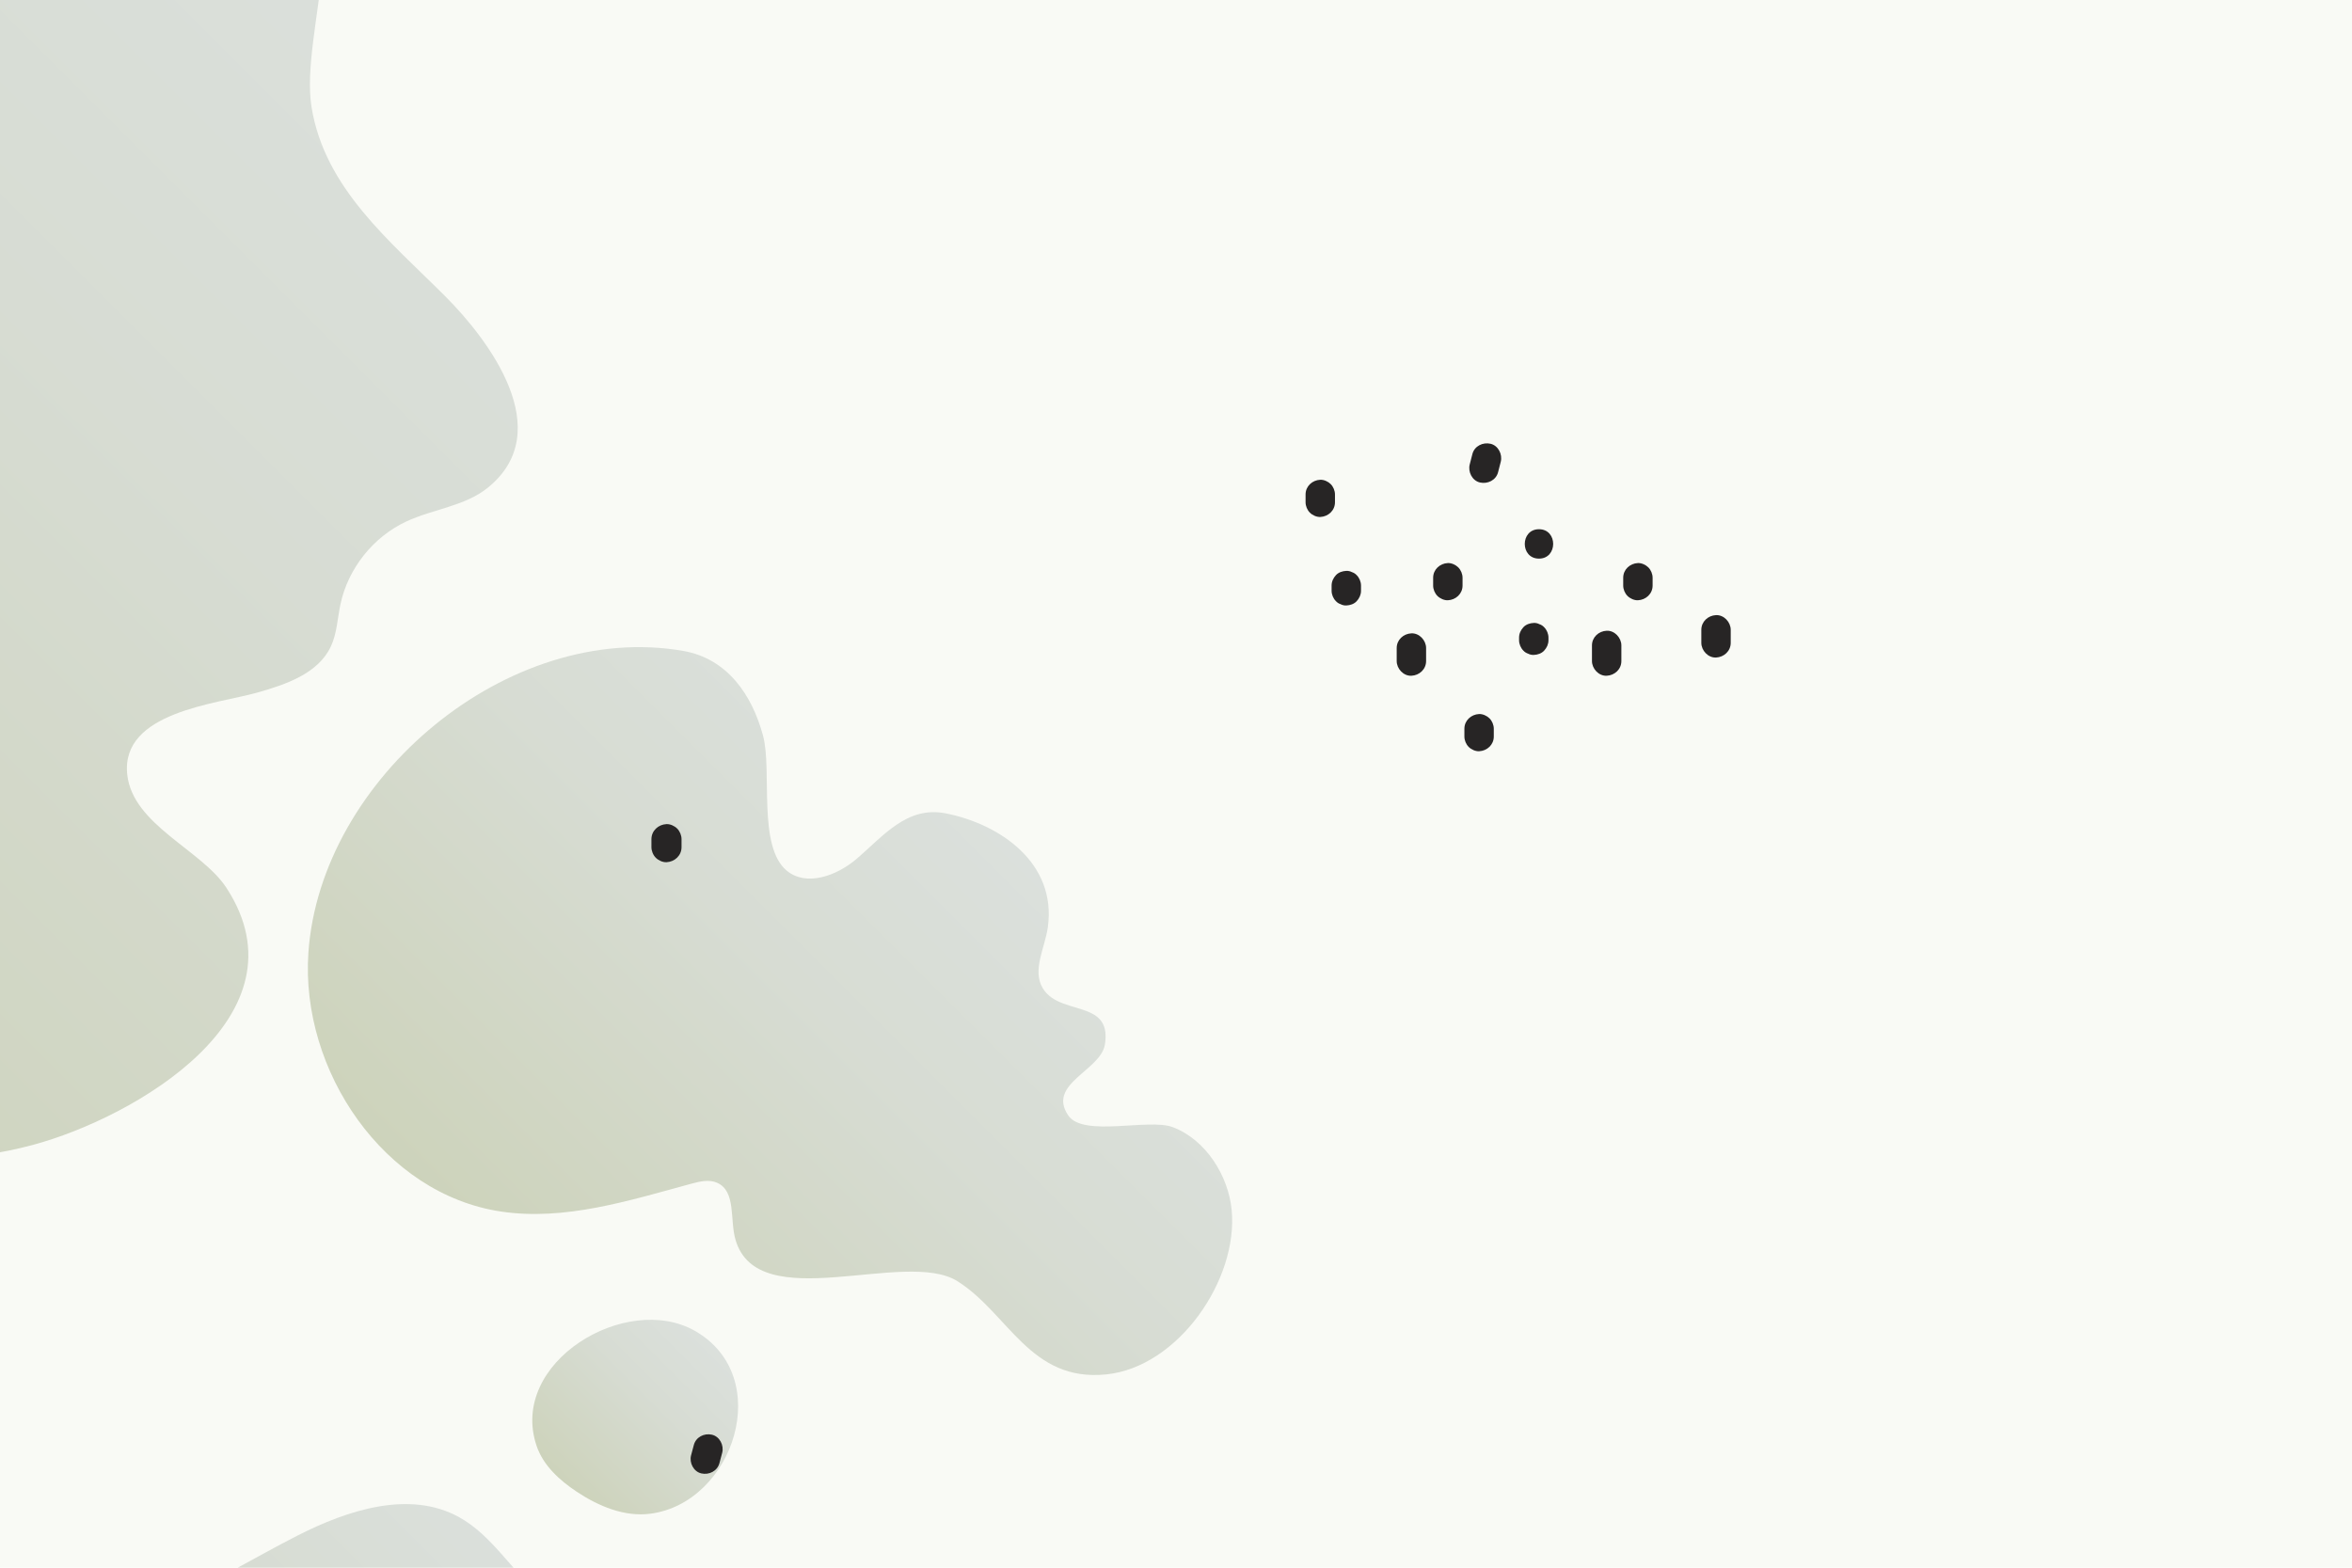
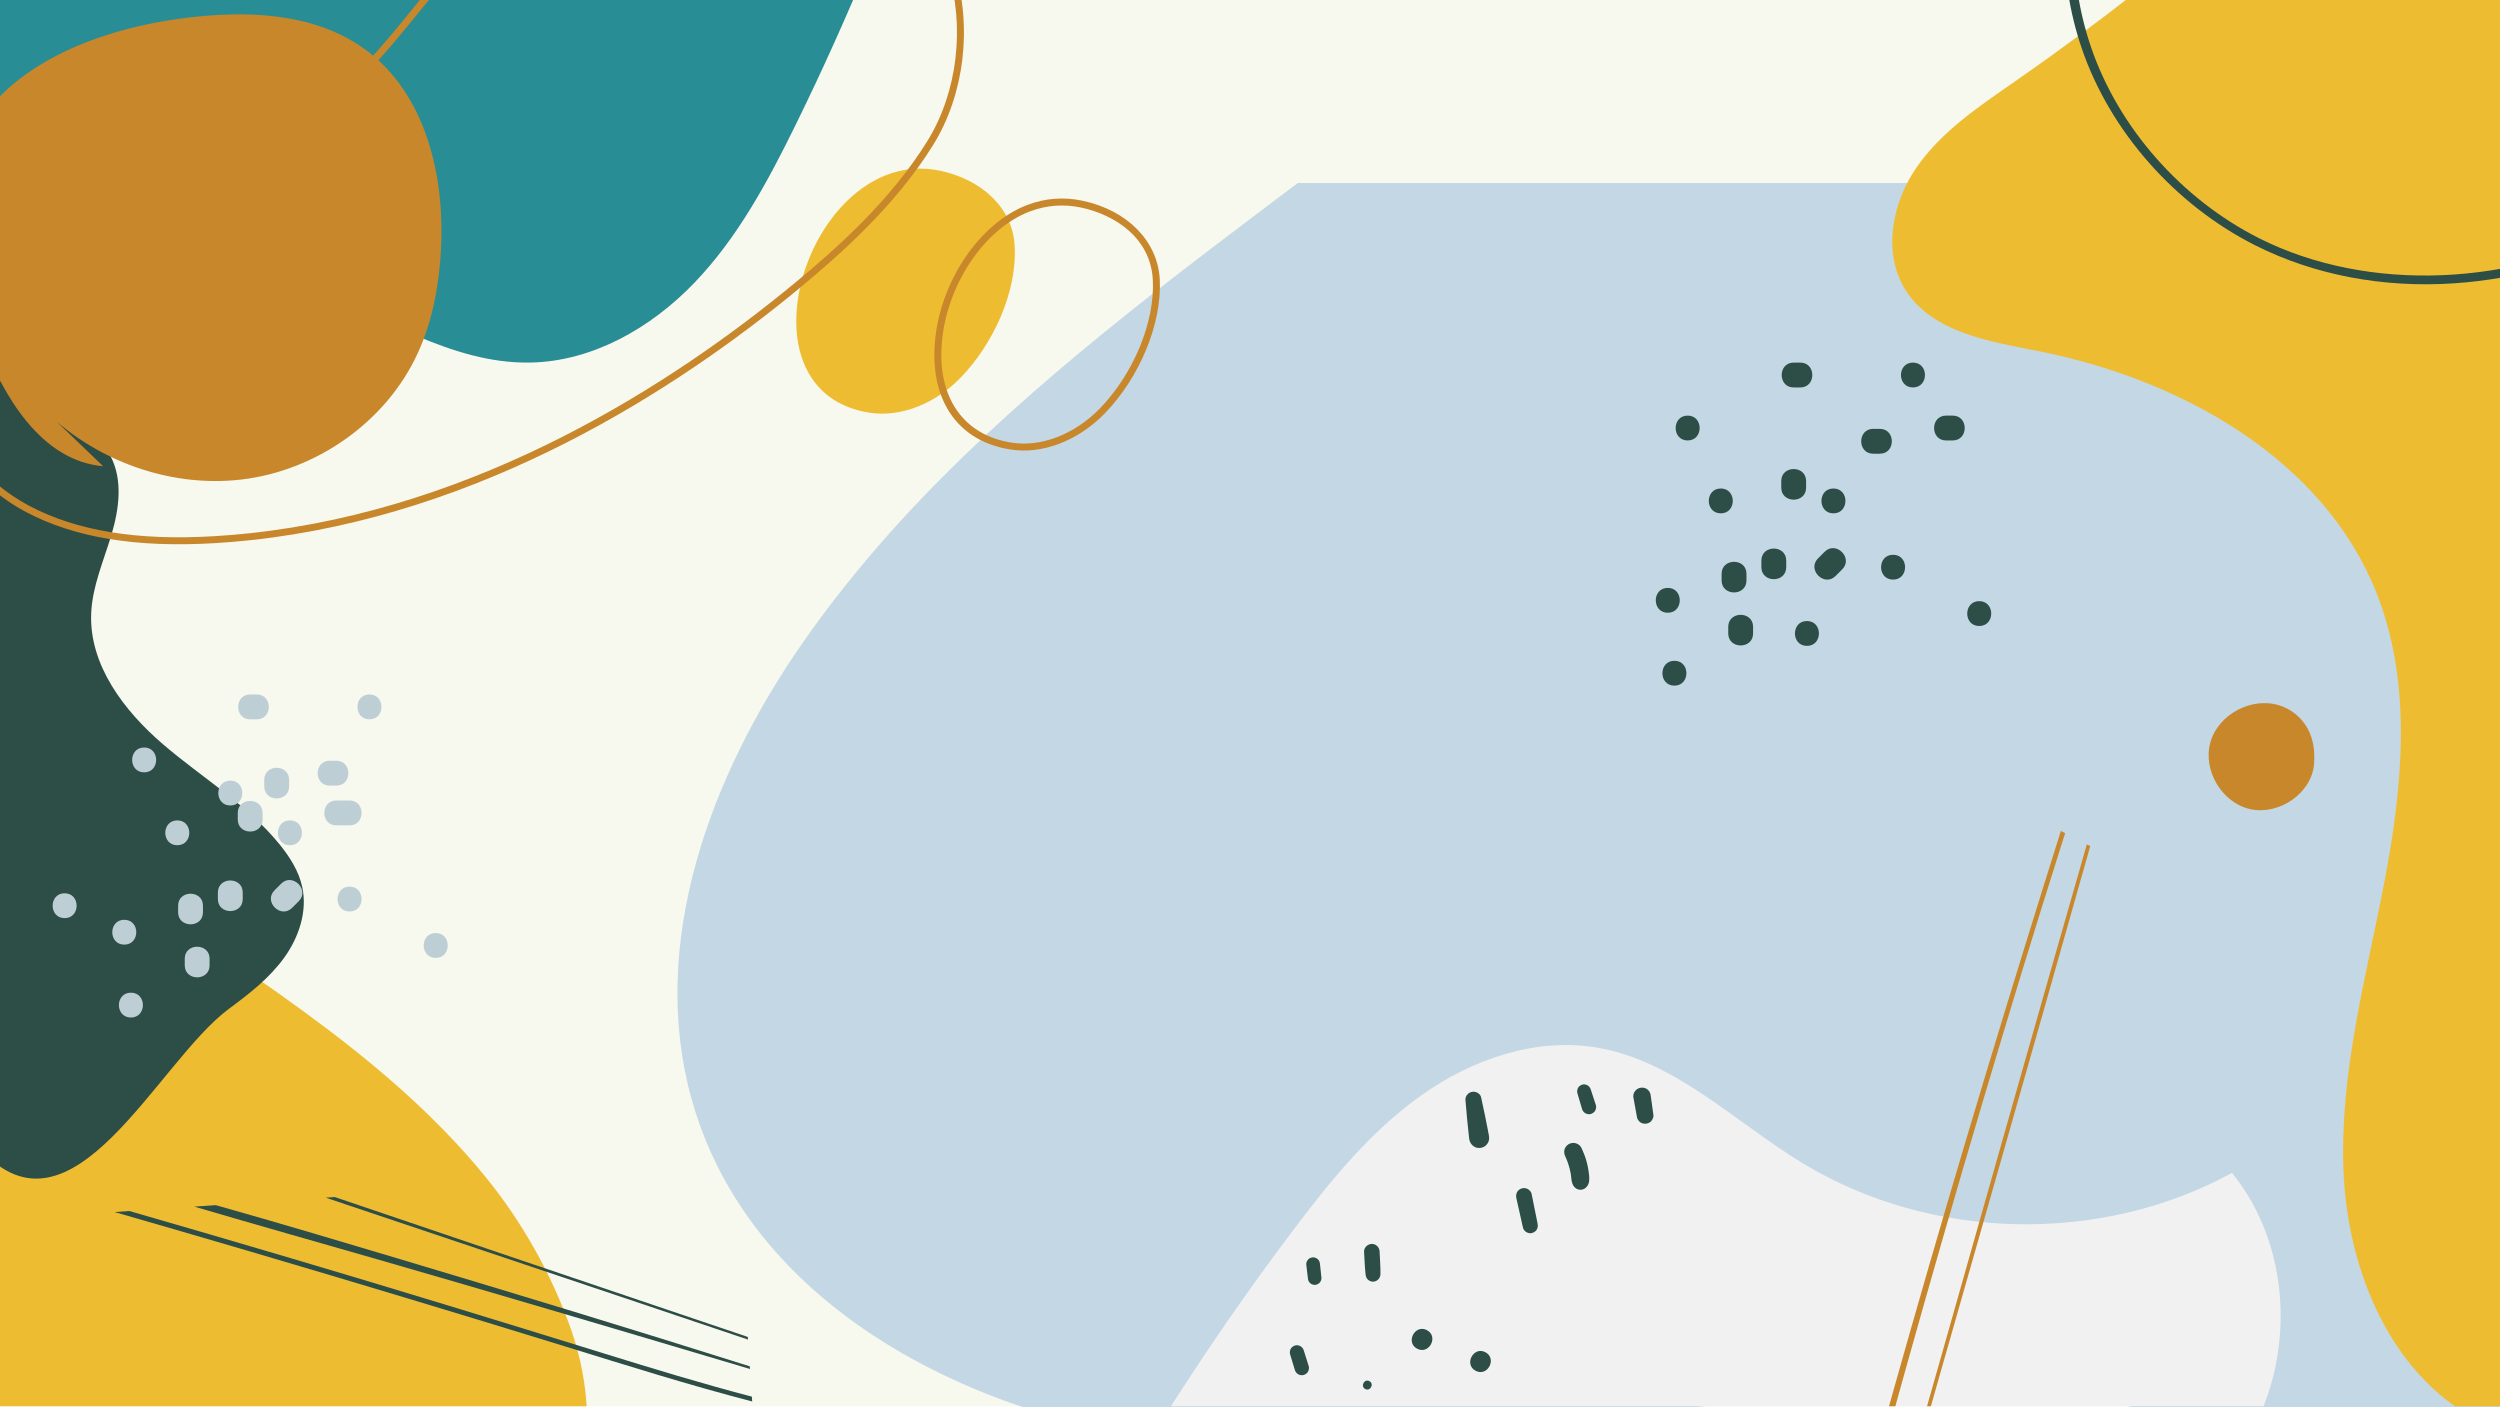
- <svg xmlns="http://www.w3.org/2000/svg" xmlns:xlink="http://www.w3.org/1999/xlink" version="1.1" x="0px" y="0px" viewBox="0 0 1200 800" style="enable-background:new 0 0 1200 800;" xml:space="preserve">
-   <g id="bg">
-     <rect style="fill:#F9FAF5;" width="1200" height="800" />
+ <svg xmlns="http://www.w3.org/2000/svg" xmlns:xlink="http://www.w3.org/1999/xlink" version="1.1" x="0px" y="0px" viewBox="0 0 752 423" style="enable-background:new 0 0 752 423;" xml:space="preserve">
+   <g id="BACKGROUND">
+     <rect x="164.5" y="-164.5" transform="matrix(6.123234e-17 -1 1 6.123234e-17 164.5 587.5)" style="fill:#F7F8EE;" width="423" height="752" />
  </g>
-   <g id="objects">
+   <g id="PRINT">
    <g>
-       <g>
-         <defs>
-           <rect id="SVGID_1_" width="1200" height="800" />
-         </defs>
-         <clipPath id="SVGID_00000023999000567927496530000007101471559119894946_">
-           <use xlink:href="#SVGID_1_" style="overflow:visible;" />
-         </clipPath>
-         <g style="clip-path:url(#SVGID_00000023999000567927496530000007101471559119894946_);">
-           <linearGradient id="SVGID_00000071530416885814799660000003126532430961709719_" gradientUnits="userSpaceOnUse" x1="273.044" y1="664.281" x2="512.071" y2="425.254">
-             <stop offset="0" style="stop-color:#CDD3BB" />
-             <stop offset="0.618" style="stop-color:#D7DCD3" />
-             <stop offset="1" style="stop-color:#DBE0DC" />
-           </linearGradient>
-           <path style="fill:url(#SVGID_00000071530416885814799660000003126532430961709719_);" d="M555.119,516.259      c-7.709-3.197-18.326-3.898-23.156-12.064c-5.442-9.201,1.207-20.534,2.663-31.13c4.496-32.742-24.415-52.494-52.017-57.986      c-20.037-3.985-32.068,11.773-45.815,23.403c-9.93,8.401-25.36,14.12-35.381,5.829c-15.016-12.424-7.344-51.135-12.105-68.874      c-5.581-20.796-18.214-39.358-40.744-43.276c-89.236-15.517-185.117,65.038-191.222,154.043      c-4.126,60.148,38.585,123.114,98.209,132.044c32.65,4.89,65.369-5.571,97.233-14.212c4.331-1.175,9.088-2.289,13.172-0.43      c9.691,4.411,6.316,18.816,9.297,29.042c11.522,39.496,86.581,4.408,113.232,21.152c26.073,16.38,37.021,51.555,75.945,47.566      c36.719-3.763,67.378-48.354,63.977-83.89c-1.664-17.381-13.12-35.943-30.174-42.323c-12.204-4.566-45.584,5.318-53.22-5.936      c-10.981-16.185,16.562-22.87,18.709-36.188C565.377,522.766,561.133,518.753,555.119,516.259z" />
-           <linearGradient id="SVGID_00000021106390291901483470000007843655521468902295_" gradientUnits="userSpaceOnUse" x1="677.536" y1="939.117" x2="1129.188" y2="487.465">
-             <stop offset="0" style="stop-color:#CDD3BB" />
-             <stop offset="0.618" style="stop-color:#D7DCD3" />
-             <stop offset="1" style="stop-color:#DBE0DC" />
-           </linearGradient>
-           <path style="fill:url(#SVGID_00000021106390291901483470000007843655521468902295_);" d="M596.329,813.154      c0.554-12.185,3.646-24.25,9.259-35.085c35.882-69.26,120.129,3.833,177.263-16.943c33.752-16.876,8.438-63.286,33.752-84.381      c37.971-33.752,59.067,33.753,84.381,54.848c16.876,12.657,63.286,12.657,71.724-16.876      c12.657-29.533-21.095-63.286,4.219-92.819c20.256-20.256,79.801,9.062,59.657-44.134      c-4.819-12.726-13.191-24.553-13.823-38.144c-2.181-46.888,60.349-83.867,100.029-57.229      c34.794,23.36,43.883,97.289-8.389,104.376c-31.646,4.291-24.72,22.18-11.983,42.684c16.712,26.902,19.25,47.917-4.155,75.066      c-19.556,22.683-35.151,12.198-60.351,20.229c-48.164,15.349-32.536,75.149-47.045,112.434      c-38.466,98.846-146.205,161.711-249.661,125.093c-52.735-18.666-112.068-56.844-136.816-108.567      C598.375,841.135,595.697,827.067,596.329,813.154z" transform="rotate(198.1735)" />
-           <linearGradient id="SVGID_00000175310995552267055940000002117978089571474362_" gradientUnits="userSpaceOnUse" x1="-219.239" y1="534.283" x2="272.465" y2="42.578">
-             <stop offset="0" style="stop-color:#CDD3BB" />
-             <stop offset="0.618" style="stop-color:#D7DCD3" />
-             <stop offset="1" style="stop-color:#DBE0DC" />
-           </linearGradient>
-           <path style="fill:url(#SVGID_00000175310995552267055940000002117978089571474362_);" d="M36.761-43.709      C75.888-76.802,120-102.552,146.224-83.004c38.57,28.751,6.556,99.394,12.721,137.632c6.686,41.462,40.07,68.413,68.056,96.393      c22.599,22.594,57.457,68.947,21.974,97.787c-11.744,9.545-27.999,10.916-41.709,17.323      c-16.919,7.906-29.739,24.067-33.589,42.341c-1.512,7.178-1.755,14.746-4.86,21.392c-6.479,13.866-22.92,19.428-37.647,23.592      c-20.605,5.826-69.756,9.783-66.243,41.854c2.809,25.647,37.931,38.373,50.572,57.714      c42.727,65.369-46.825,117.229-98.663,131.216c-67.81,18.296-139.921-0.455-203.29-25.921      c-39.523-15.883-60.37-64.136-60.182-104.96c0.153-33.321,14.388-62.095,47.536-73.02c17.27-5.691,36.637-4.743,53.268,2.607      c45.658,20.178,128.382,6.288,134.885-55.888c2.72-26.005-9.546-51.24-24.174-72.913      c-14.628-21.673-32.116-41.803-42.161-65.944c-23.407-56.251,4.339-109.886,38.689-154.359      C-26.876,18.67,3.098-15.237,36.761-43.709z" />
-           <linearGradient id="SVGID_00000072986363637420529810000007982279640269357724_" gradientUnits="userSpaceOnUse" x1="50.905" y1="985.874" x2="261.726" y2="775.054">
-             <stop offset="0" style="stop-color:#CDD3BB" />
-             <stop offset="0.618" style="stop-color:#D7DCD3" />
-             <stop offset="1" style="stop-color:#DBE0DC" />
-           </linearGradient>
-           <path style="fill:url(#SVGID_00000072986363637420529810000007982279640269357724_);" d="M-5.897,925.043      c-28.911-17.442-52.688-53.052-28.659-79.516c24.588-27.078,85.262-13.903,117.642-26.888      c23.833-9.557,45.71-23.319,68.591-34.974c25.719-13.101,57.25-23.397,82.527-9.462c16.704,9.208,26.645,27.027,41.144,39.42      c17.052,14.575,39.647,21.032,57.764,34.259c45.167,32.975,26.384,81.893-26.043,80.495      c-42.315-1.128-80.622-24.839-122.772-26.749c-54.056-2.45-103.67,34.713-158.339,33.928      C16.059,935.413,4.734,931.456-5.897,925.043z" />
-           <linearGradient id="SVGID_00000085972388588799621580000012277644233808753551_" gradientUnits="userSpaceOnUse" x1="289.618" y1="758.78" x2="363.072" y2="685.326">
-             <stop offset="0" style="stop-color:#CDD3BB" />
-             <stop offset="0.618" style="stop-color:#D7DCD3" />
-             <stop offset="1" style="stop-color:#DBE0DC" />
-           </linearGradient>
-           <path style="fill:url(#SVGID_00000085972388588799621580000012277644233808753551_);" d="M273.781,737.869      c3.393,10.003,11.692,17.528,20.461,23.357c11.139,7.404,24.336,12.955,37.58,11.227c42.576-5.557,63.684-69.908,22.759-93.279      C319.569,659.179,259.295,695.15,273.781,737.869z" />
-           <linearGradient id="SVGID_00000067922890495641597320000002836514034130114206_" gradientUnits="userSpaceOnUse" x1="-31.379" y1="777.543" x2="134.152" y2="612.012">
-             <stop offset="0" style="stop-color:#CDD3BB" />
-             <stop offset="0.618" style="stop-color:#D7DCD3" />
-             <stop offset="1" style="stop-color:#DBE0DC" />
-           </linearGradient>
-           <path style="fill:url(#SVGID_00000067922890495641597320000002836514034130114206_);" d="M117.461,637.074      c12.383,2.112,25.232,0.977,37.432,3.973c12.2,2.996,24.421,11.964,25.285,24.496c0.444,6.443-2.182,12.681-5.112,18.437      c-16.936,33.261-45.963,59.747-79.601,75.922c-33.638,16.175-71.665,22.324-108.929,20.19c-8.198-0.47-17.09-1.654-22.861-7.495      c-5.665-5.733-6.813-14.409-7.625-22.427c-3.706-36.605-5.26-81.884,24.55-108.246      C28.433,599.624,65.985,628.294,117.461,637.074z" transform="scale(0.6958, 0.6958) rotate(29.88903)" />
+       <defs>
+         <rect id="SVGID_1_" x="164.5" y="-164.5" transform="matrix(6.123234e-17 -1 1 6.123234e-17 164.5 587.5)" width="423" height="752" />
+       </defs>
+       <clipPath id="SVGID_00000018237266912563062290000014491882360085259686_">
+         <use xlink:href="#SVGID_1_" style="overflow:visible;" />
+       </clipPath>
+       <g style="clip-path:url(#SVGID_00000018237266912563062290000014491882360085259686_);">
+         <path style="fill:#2D4D47;" d="M579.423,381.528c-1.243-30.172-9.884-57.181-24.985-78.108     c-17.012-23.575-42.76-38.954-68.874-41.14c-36.592-3.063-76.468,20.229-101.612,59.335     c-11.738,18.254-20.099,38.246-24.851,59.42l-2.927-0.656c4.829-21.519,13.326-41.835,25.254-60.387     c11.938-18.565,27.439-34.109,44.831-44.95c19.184-11.959,39.777-17.405,59.555-15.752c26.976,2.258,53.539,18.099,71.058,42.374     c15.446,21.405,24.281,48.979,25.55,79.74L579.423,381.528z" />
+       </g>
+       <path style="clip-path:url(#SVGID_00000018237266912563062290000014491882360085259686_);fill:#EEBC31;" d="M-90.255,199.343    c7.721-22.658,38.152-26.055,51.184-5.975c17.312,26.675,42.73,49.079,68.793,67.956c40.357,29.228,85.039,54.195,116.464,92.866    c10.887,13.398,19.772,29.144,25.58,45.724c23.344,66.646-41.598,131.138-107.503,105.779c-0.721-0.277-1.441-0.564-2.161-0.86    c-34.548-14.208-63.022-40.253-86.865-69.009c-35.595-42.93-62.827-94.048-70.909-149.227    C-100.428,254.137-99.286,225.845-90.255,199.343z" />
+       <path style="clip-path:url(#SVGID_00000018237266912563062290000014491882360085259686_);fill:#2D4D47;" d="M84.276,254.213    c-9.729-12.108-23.451-20.214-35.237-30.329c-11.787-10.116-22.286-23.94-21.605-39.458c0.356-8.107,3.738-15.722,6.064-23.497    c2.326-7.775,3.524-16.541-0.253-23.723c-2.307-4.385-6.212-7.672-10.028-10.833C15.863,120.281,9.212,101.759,0,106.355    c-53.742,26.814-45.898,194.671-5.954,239.199c27.592,30.758,53.202-26.142,74.817-42.105c6.081-4.491,12.156-9.203,16.587-15.328    c4.43-6.126,7.07-13.938,5.462-21.324C89.895,262.12,87.273,257.943,84.276,254.213z" />
+       <g style="clip-path:url(#SVGID_00000018237266912563062290000014491882360085259686_);">
+         <path style="fill:#2D4D47;" d="M139.502,386.343c17.477,5.1,34.936,10.26,52.392,15.431c11.236,3.328,22.471,6.661,33.7,10.016     l-0.054-0.794c-8.889-2.806-17.78-5.602-26.682-8.365c-17.486-5.429-34.995-10.777-52.523-16.068     c-17.443-5.266-34.901-10.483-52.371-15.658c-9.668-2.864-19.359-5.646-29.059-8.396l-6.468,0.44     c9.52,2.783,19.043,5.556,28.582,8.271C104.53,376.203,122.025,381.242,139.502,386.343z" />
+         <path style="fill:#2D4D47;" d="M97.978,360.256c5.241,1.759,10.48,3.524,15.721,5.283c25.008,8.397,50.024,16.772,75.024,25.192     c12.09,4.072,24.181,8.142,36.269,12.217l-0.054-0.798c-8.94-3.021-17.875-6.053-26.817-9.068     c-25.005-8.432-49.989-16.929-74.981-25.401c-7.485-2.537-14.971-5.07-22.455-7.61L97.978,360.256z" />
+         <path style="fill:#2D4D47;" d="M169.923,404.981c18.687,5.768,37.391,11.671,56.336,16.579l-0.099-1.451     c-15.017-3.925-29.89-8.46-44.702-13.055c-31.287-9.707-62.607-19.304-94.018-28.603c-16.155-4.783-32.329-9.504-48.517-14.174     l-4.466,0.304c13.703,3.95,27.4,7.921,41.08,11.952C107.058,385.82,138.525,395.29,169.923,404.981z" />
+       </g>
+       <path style="clip-path:url(#SVGID_00000018237266912563062290000014491882360085259686_);fill:#C4D7E4;" d="M565.43-26.662    c-33.762,29.609-74.884,52.024-100.591,88.844c-12.587,18.028-21.052,40.819-15.129,61.993    c8.732,31.216,44.934,46.657,77.343,47.294c32.408,0.637,64.38-9.023,96.785-8.209c32.404,0.814,68.513,16.717,76.734,48.071    c7.368,28.102-10.043,56.031-25.622,80.553c-1.759,2.769-3.51,5.613-5.215,8.518c-18.426,31.404,11.967,68.7,46.632,57.558    c94.484-30.37,180.152-88.215,242.93-165.149c26.58-32.573,50.095-71.97,46.318-113.841    c-7.11-78.819-102.147-120.143-129.527-194.395c-10.537-28.576-10.127-59.828-14.393-89.985    c-4.265-30.157-15.051-62.026-40.451-78.832c-29.381-19.439-70.266-12.2-99.175,7.936    c-42.464,29.578-55.403,66.185-69.052,112.474C637.493-111.193,606.692-62.848,565.43-26.662z" transform="translate(-790.2368, 55.0405) scale(2.219858, 2.219858)" />
+       <path style="clip-path:url(#SVGID_00000018237266912563062290000014491882360085259686_);fill:#EEBC31;" d="M606.032,24.549    c-10.776,7.486-22.003,14.957-29.483,25.737c-7.479,10.78-10.372,25.901-3.346,36.983c8.096,12.77,25.159,15.43,39.993,18.356    c42.618,8.408,85.578,32.274,101.628,72.639c10.859,27.31,7.946,58.051,2.423,86.917c-5.523,28.865-13.523,57.702-12.32,87.067    c1.204,29.364,13.699,60.35,39.459,74.498c17.781,9.766,39.616,10.176,59.152,4.713c19.537-5.463,37.125-16.322,53.538-28.244    c24.827-18.034,48.996-41.101,54.64-71.263c4.329-23.134-2.984-46.741-11.11-68.83c-12.29-33.406-26.693-66.163-35.421-100.671    c-8.728-34.509-11.525-71.523-0.489-105.365c16.956-51.999,63.666-89.339,84.521-139.901    c11.072-26.843,13.322-60.428-5.434-82.595c-15.284-18.063-40.808-24.087-64.463-23.507c-26.917,0.66-60.996,8.494-82.108,26.364    c-20.073,16.99-35.129,44.638-53.044,64.721C703.123-51.819,656.673-10.629,606.032,24.549z" />
+       <path style="clip-path:url(#SVGID_00000018237266912563062290000014491882360085259686_);fill:#288D94;" d="M168.758,457.779    c53.286,5.655,105.708-17.817,149.589-48.573c43.88-30.756,82.086-69.081,126.29-99.369c24.097-16.51,50.457-30.759,79.214-35.883    c28.757-5.124,60.331-0.119,82.887,18.44c31.33,25.779,38.751,73.062,25.699,111.477c-13.052,38.415-42.948,68.918-75.776,92.76    c-64.301,46.699-153.915,15.519-232.881,24.451c-31.387,3.55-63.694,7.035-94.134-1.402    C199.206,511.243,173.521,489.004,168.758,457.779z" transform="translate(-592.3674, 388.3489)" />
+       <path style="clip-path:url(#SVGID_00000018237266912563062290000014491882360085259686_);fill:#F1F1F1;" d="M328.655,462.347    c18.004-32.045,38.157-62.883,60.278-92.238c11.298-14.992,23.32-29.8,38.632-40.661c15.312-10.862,34.469-17.482,52.971-14.3    c23.465,4.036,41.373,22.407,61.728,34.757c38.539,23.383,89.572,24.528,129.121,2.899c19.071,23.492,19.29,59.566,1.92,84.343    c-13.84,19.741-36.592,30.908-58.363,41.266c-34.949,16.628-70.886,33.53-109.466,36.612    C444.192,519.92,379.071,497.531,328.655,462.347z" />
+       <path style="clip-path:url(#SVGID_00000018237266912563062290000014491882360085259686_);fill:#C4D7E4;" d="M158.689,476.956    c52.441-64.811,125.275-112.871,205.489-135.594C317.854,410.949,240.285,458.783,158.689,476.956z" transform="translate(579.6827, -354.7532)" />
+       <g style="clip-path:url(#SVGID_00000018237266912563062290000014491882360085259686_);">
+         <g>
+           <path style="fill:#C9872B;" d="M627.719,253.988c-7.355,25.721-14.741,51.433-22.034,77.172      c-7.366,25.999-14.719,52.002-22.104,77.996c-5.796,20.397-11.591,40.794-17.388,61.191h1.127      c4.87-17.097,9.74-34.193,14.609-51.29c7.402-25.99,14.83-51.971,22.251-77.956c7.421-25.984,14.77-51.988,22.129-77.989      c0.812-2.871,1.624-5.741,2.436-8.612C628.4,254.333,628.061,254.158,627.719,253.988z" />
+           <path style="fill:#C9872B;" d="M619.906,249.95c-7.574,24.037-15.022,48.112-22.316,72.236      c-7.976,26.378-15.744,52.819-23.304,79.32c-6.533,22.9-12.879,45.853-19.1,68.84h2.088c5.211-19.5,10.495-38.981,15.93-58.42      c7.42-26.538,15.049-53.018,22.885-79.437c7.836-26.417,15.881-52.777,24.212-79.043c0.299-0.941,0.603-1.881,0.902-2.823      C620.769,250.399,620.338,250.175,619.906,249.95z" />
        </g>
      </g>
-       <g>
+       <g style="clip-path:url(#SVGID_00000018237266912563062290000014491882360085259686_);">
+         <path style="fill:#2D4D47;" d="M445.516,330.062c-0.263-1.17-1.613-1.834-2.711-1.643c-1.142,0.199-2.092,1.254-2,2.461     c0.294,3.863,0.693,7.706,1.109,11.557c0.194,1.797,1.675,3.156,3.544,2.83c0.819-0.142,1.45-0.541,1.932-1.217     c0.598-0.84,0.64-1.657,0.451-2.641C447.11,337.614,446.365,333.832,445.516,330.062z" />
+         <path style="fill:#2D4D47;" d="M460.692,359.053c-0.113-0.563-0.68-1.148-1.166-1.405c-0.518-0.273-1.257-0.369-1.818-0.169     c-0.581,0.207-1.134,0.591-1.405,1.166c-0.282,0.598-0.314,1.172-0.169,1.818c0.663,2.959,1.326,5.919,1.988,8.878     c0.122,0.545,0.641,1.095,1.118,1.346c0.496,0.262,1.204,0.354,1.742,0.162c0.557-0.199,1.086-0.566,1.346-1.118     c0.273-0.58,0.288-1.117,0.162-1.742C461.891,365.011,461.291,362.032,460.692,359.053z" />
+         <path style="fill:#2D4D47;" d="M477.445,350.171c-0.408-1.772-1.067-3.446-1.852-5.082c-0.29-0.605-1.125-1.1-1.75-1.237     c-0.648-0.143-1.492-0.029-2.049,0.352c-0.598,0.408-1.11,1.015-1.237,1.751c-0.13,0.746,0.017,1.373,0.352,2.049     c0.02,0.04,0.038,0.08,0.057,0.119c0.684,1.534,1.179,3.141,1.49,4.791c0.061,0.403,0.123,0.805,0.161,1.211     c0.08,0.862,0.198,1.859,0.695,2.6c0.495,0.737,1.294,1.198,2.196,1.158c0.908-0.04,1.609-0.556,2.069-1.311     c0.607-0.995,0.516-2.31,0.386-3.42C477.844,352.151,477.671,351.152,477.445,350.171z" />
+         <path style="fill:#2D4D47;" d="M475.892,333.636c0.156,0.527,0.573,1.018,1.057,1.273c0.469,0.247,1.139,0.335,1.648,0.153     c0.526-0.188,1.027-0.536,1.273-1.057c0.242-0.514,0.334-1.095,0.153-1.648c-0.515-1.567-1.029-3.134-1.543-4.701     c-0.169-0.514-0.539-0.976-1.021-1.23c-0.453-0.239-1.1-0.323-1.59-0.147c-0.509,0.181-0.993,0.517-1.23,1.02     c-0.238,0.505-0.309,1.047-0.147,1.591C474.958,330.473,475.425,332.054,475.892,333.636z" />
+         <path style="fill:#2D4D47;" d="M497.349,335.418c-0.266-1.921-0.532-3.841-0.798-5.762c-0.022-0.459-0.154-0.885-0.395-1.277     c-0.144-0.176-0.288-0.352-0.433-0.529c-0.582-0.597-1.459-0.792-2.251-0.654c-0.711,0.124-1.26,0.47-1.678,1.058     c-0.233,0.273-0.382,0.59-0.448,0.951c-0.098,0.453-0.079,0.901,0.057,1.344c0.347,1.906,0.694,3.813,1.041,5.719     c0.087,0.323,0.245,0.601,0.472,0.836c0.191,0.279,0.443,0.493,0.754,0.642c0.513,0.242,1.035,0.33,1.597,0.233     c0.516-0.09,1.053-0.325,1.404-0.734C497.087,336.762,497.44,336.077,497.349,335.418z" />
+         <path style="fill:#2D4D47;" d="M431.811,361.264c0.11-1.468-0.069-2.948-0.443-4.37c-0.3-1.138-1.548-1.802-2.656-1.609     c-1.062,0.185-2.127,1.242-1.958,2.41c0.105,0.729,0.125,1.463,0.088,2.197c-0.111,1.012-0.33,2.028-0.651,2.994     c-0.108,0.266-0.211,0.533-0.339,0.79c-0.298,0.605-0.384,1.32-0.183,1.97c0.187,0.606,0.681,1.247,1.263,1.522     c1.256,0.592,2.83,0.208,3.492-1.081c0.386-0.752,0.69-1.55,0.948-2.354C431.634,362.914,431.747,362.121,431.811,361.264z" transform="translate(224.2575, 581.3718)" />
+         <path style="fill:#2D4D47;" d="M415.242,383.194c0.017-2.262-0.161-4.534-0.263-6.793c-0.026-0.587-0.305-1.198-0.734-1.601     c-0.423-0.397-1.114-0.683-1.702-0.632c-1.242,0.109-2.313,1.131-2.232,2.436c0.139,2.259,0.204,4.537,0.462,6.785     c0.067,0.584,0.263,1.12,0.703,1.533c0.405,0.38,1.066,0.654,1.63,0.605C414.362,385.416,415.232,384.447,415.242,383.194z" />
+         <path style="fill:#2D4D47;" d="M397.047,380.184c-0.056-0.536-0.246-1.036-0.648-1.413c-0.373-0.35-0.983-0.603-1.502-0.557     c-0.523,0.046-1.063,0.239-1.414,0.648c-0.346,0.404-0.621,0.955-0.557,1.503c0.163,1.392,0.326,2.785,0.49,4.177     c0.063,0.533,0.239,1.019,0.64,1.396c0.369,0.346,0.972,0.596,1.485,0.551c0.516-0.045,1.049-0.236,1.397-0.641     c0.345-0.401,0.608-0.94,0.55-1.485C397.341,382.97,397.194,381.577,397.047,380.184z" />
+         <path style="fill:#2D4D47;" d="M392.157,406.152c-0.165-0.525-0.558-1.002-1.045-1.259c-0.464-0.245-1.126-0.331-1.629-0.151     c-0.52,0.186-1.015,0.53-1.258,1.045c-0.243,0.515-0.32,1.074-0.151,1.628c0.479,1.578,0.959,3.155,1.439,4.733     c0.161,0.529,0.569,1.016,1.057,1.273c0.469,0.247,1.139,0.334,1.648,0.153c0.526-0.188,1.027-0.536,1.273-1.057     c0.244-0.518,0.329-1.09,0.153-1.648C393.147,409.297,392.652,407.725,392.157,406.152z" />
+         <path style="fill:#2D4D47;" d="M429.223,400.113c-3.592-1.894-6.543,3.686-2.944,5.583     C429.871,407.591,432.821,402.01,429.223,400.113z" />
+         <path style="fill:#2D4D47;" d="M442.39,383.729c-0.415-1.56-1.13-3.088-2.077-4.396c-0.379-0.524-0.865-0.928-1.514-1.07     c-0.561-0.123-1.29-0.025-1.772,0.305c-0.517,0.353-0.96,0.878-1.07,1.514c-0.101,0.581-0.064,1.283,0.304,1.772     c0.456,0.605,0.831,1.261,1.162,1.941c0.299,0.717,0.53,1.459,0.687,2.221c0.121,0.885,0.126,1.762,0.15,2.657     c0.03,1.128,0.972,2.041,2.066,2.136c1.102,0.095,2.168-0.637,2.403-1.749C443.094,387.334,442.838,385.413,442.39,383.729z" transform="translate(77.65794, 195.7616)" />
+         <path style="fill:#2D4D47;" d="M446.812,406.752c-3.593-1.895-6.543,3.686-2.944,5.583     C447.46,414.23,450.41,408.65,446.812,406.752z" />
+         <path style="fill:#2D4D47;" d="M411.912,415.443c-1.528-0.806-2.782,1.567-1.252,2.374     C412.187,418.623,413.442,416.25,411.912,415.443z" />
+         <path style="fill:#2D4D47;" d="M406.447,400.81c-1.414-0.746-2.575,1.451-1.159,2.198     C406.702,403.754,407.863,401.557,406.447,400.81z" transform="translate(-514.9126, -499.1685)" />
+       </g>
+       <g style="clip-path:url(#SVGID_00000018237266912563062290000014491882360085259686_);">
        <g>
-           <path style="fill:#272525;" d="M628.913,290.848c0,1.328,0,2.657,0,3.985c0,1.923,0.837,3.943,2.197,5.303      c1.301,1.301,3.435,2.28,5.303,2.197c4.064-0.182,7.5-3.295,7.5-7.5c0-1.328,0-2.657,0-3.985c0-1.923-0.837-3.943-2.197-5.303      c-1.301-1.301-3.435-2.28-5.303-2.197C632.35,283.53,628.913,286.644,628.913,290.848L628.913,290.848z" transform="scale(1.386822, 1.386822) rotate(94.16463)" />
+           <g>
+             <path style="fill:#BDCED5;" d="M86.964,236.557c0-0.664,0-1.329,0-1.993c0-4.809-7.475-4.818-7.475,0c0,0.664,0,1.329,0,1.993       C79.49,241.366,86.964,241.374,86.964,236.557L86.964,236.557z" />
+           </g>
+           <g>
+             <path style="fill:#BDCED5;" d="M78.991,246.523c0-0.664,0-1.329,0-1.993c0-4.81-7.475-4.818-7.475,0c0,0.664,0,1.329,0,1.993       C71.516,251.333,78.991,251.34,78.991,246.523L78.991,246.523z" />
+           </g>
+           <g>
+             <path style="fill:#BDCED5;" d="M87.213,254.247c4.81,0,4.818-7.475,0-7.475C82.404,246.772,82.396,254.247,87.213,254.247       L87.213,254.247z" />
+           </g>
+           <g>
+             <path style="fill:#BDCED5;" d="M101.166,228.833c-0.664,0-1.329,0-1.993,0c-4.81,0-4.818,7.475,0,7.475       c0.664,0,1.329,0,1.993,0C105.976,236.307,105.984,228.833,101.166,228.833L101.166,228.833z" />
+           </g>
+           <g>
+             <path style="fill:#BDCED5;" d="M75.254,216.375c0.664,0,1.329,0,1.993,0c4.81,0,4.818-7.475,0-7.475c-0.664,0-1.329,0-1.993,0       C70.444,208.9,70.436,216.375,75.254,216.375L75.254,216.375z" />
+           </g>
+           <g>
+             <path style="fill:#BDCED5;" d="M105.152,240.792c-1.329,0-2.658,0-3.986,0c-4.81,0-4.818,7.475,0,7.475       c1.329,0,2.658,0,3.986,0C109.962,248.267,109.97,240.792,105.152,240.792L105.152,240.792z" />
+           </g>
+           <g>
+             <path style="fill:#BDCED5;" d="M65.537,268.449c0,0.664,0,1.329,0,1.993c0,4.81,7.475,4.818,7.475,0c0-0.664,0-1.329,0-1.993       C73.011,263.639,65.537,263.631,65.537,268.449L65.537,268.449z" />
+           </g>
+           <g>
+             <path style="fill:#BDCED5;" d="M53.328,254.247c4.81,0,4.817-7.475,0-7.475C48.518,246.772,48.51,254.247,53.328,254.247       L53.328,254.247z" />
+           </g>
+           <g>
+             <path style="fill:#BDCED5;" d="M87.863,273.085c0.664-0.664,1.329-1.329,1.993-1.993c3.406-3.406-1.878-8.693-5.285-5.285       c-0.664,0.664-1.329,1.329-1.993,1.993C79.172,271.205,84.455,276.492,87.863,273.085L87.863,273.085z" />
+           </g>
+           <g>
+             <path style="fill:#BDCED5;" d="M53.577,272.435c0,0.664,0,1.329,0,1.993c0,4.81,7.475,4.818,7.475,0c0-0.664,0-1.329,0-1.993       C61.052,267.626,53.577,267.617,53.577,272.435L53.577,272.435z" />
+           </g>
+           <g>
+             <path style="fill:#BDCED5;" d="M63.045,290.375c0-0.664,0-1.329,0-1.993c0-4.81-7.475-4.818-7.475,0c0,0.664,0,1.329,0,1.993       C55.57,295.184,63.045,295.192,63.045,290.375L63.045,290.375z" />
+           </g>
+           <g>
+             <path style="fill:#BDCED5;" d="M79.24,294.112c4.81,0,4.818-7.475,0-7.475C74.431,286.637,74.423,294.112,79.24,294.112       L79.24,294.112z" transform="scale(1.504169, 1.504169)" />
+           </g>
+           <g>
+             <path style="fill:#BDCED5;" d="M37.382,284.146c4.81,0,4.818-7.475,0-7.475C32.572,276.671,32.564,284.146,37.382,284.146       L37.382,284.146z" />
+           </g>
+           <g>
+             <path style="fill:#BDCED5;" d="M69.274,242.287c4.81,0,4.818-7.475,0-7.475C64.464,234.813,64.456,242.287,69.274,242.287       L69.274,242.287z" />
+           </g>
+           <g>
+             <path style="fill:#BDCED5;" d="M43.362,232.321c4.81,0,4.818-7.475,0-7.475C38.552,224.846,38.544,232.321,43.362,232.321       L43.362,232.321z" />
+           </g>
+           <g>
+             <path style="fill:#BDCED5;" d="M19.442,276.172c4.81,0,4.818-7.475,0-7.475C14.633,268.698,14.625,276.172,19.442,276.172       L19.442,276.172z" />
+           </g>
+           <g>
+             <path style="fill:#BDCED5;" d="M39.375,306.071c4.81,0,4.818-7.475,0-7.475C34.565,298.597,34.558,306.071,39.375,306.071       L39.375,306.071z" />
+           </g>
+           <g>
+             <path style="fill:#BDCED5;" d="M105.152,274.179c4.81,0,4.818-7.475,0-7.475C100.343,266.705,100.335,274.179,105.152,274.179       L105.152,274.179z" />
+           </g>
+           <g>
+             <path style="fill:#BDCED5;" d="M111.132,216.375c4.81,0,4.818-7.475,0-7.475C106.323,208.9,106.315,216.375,111.132,216.375       L111.132,216.375z" />
+           </g>
+           <g>
+             <path style="fill:#BDCED5;" d="M131.065,288.132c4.81,0,4.818-7.475,0-7.475C126.255,280.657,126.247,288.132,131.065,288.132       L131.065,288.132z" />
+           </g>
+           <g>
+             <path style="fill:#BDCED5;" d="M121.099,232.321c0.664,0,1.329,0,1.993,0c4.81,0,4.818-7.475,0-7.475c-0.664,0-1.329,0-1.993,0       C116.289,224.846,116.281,232.321,121.099,232.321L121.099,232.321z" transform="translate(-97.97773, -236.7162)" />
+           </g>
+         </g>
+       </g>
+       <g style="clip-path:url(#SVGID_00000018237266912563062290000014491882360085259686_);">
+         <g>
+           <path style="fill:#2D4D47;" d="M551.25,136.725c0-0.664,0-1.329,0-1.993c0-4.81-7.475-4.818-7.475,0c0,0.664,0,1.329,0,1.993      C543.775,141.535,551.25,141.543,551.25,136.725L551.25,136.725z" transform="translate(761.7483, -404.4188) rotate(315.9361)" />
        </g>
        <g>
-           <path style="fill:#272525;" d="M666.108,252.326c0,1.328,0,2.657,0,3.985c0,1.923,0.837,3.943,2.197,5.303      c1.301,1.301,3.435,2.28,5.303,2.197c4.064-0.182,7.5-3.295,7.5-7.5c0-1.328,0-2.657,0-3.985c0-1.923-0.837-3.943-2.197-5.303      c-1.301-1.301-3.435-2.28-5.303-2.197C669.544,245.008,666.108,248.121,666.108,252.326L666.108,252.326z" />
+           <path style="fill:#2D4D47;" d="M543.277,146.691c0-0.664,0-1.329,0-1.993c0-4.81-7.475-4.818-7.475,0c0,0.664,0,1.329,0,1.993      C535.802,151.501,543.277,151.509,543.277,146.691L543.277,146.691z" />
        </g>
        <g>
-           <path style="fill:#272525;" d="M709.944,260.296c0,2.214,0,4.428,0,6.642c0,3.923,3.45,7.681,7.5,7.5      c4.063-0.182,7.5-3.295,7.5-7.5c0-2.214,0-4.428,0-6.642c0-3.923-3.45-7.681-7.5-7.5      C713.381,252.978,709.944,256.091,709.944,260.296L709.944,260.296z" transform="translate(406.8092, -520.3653)" />
+           <path style="fill:#2D4D47;" d="M551.499,154.415c4.81,0,4.818-7.475,0-7.475C546.69,146.941,546.681,154.415,551.499,154.415      L551.499,154.415z" />
        </g>
        <g>
-           <path style="fill:#272525;" d="M679.392,298.819c0,0.886,0,1.771,0,2.657c0,1.923,0.837,3.943,2.197,5.303      c0.679,0.731,1.484,1.248,2.414,1.551c0.894,0.469,1.857,0.685,2.89,0.646c1.94-0.087,3.951-0.724,5.303-2.197      c1.347-1.467,2.197-3.271,2.197-5.303c0-0.886,0-1.771,0-2.657c0-1.923-0.837-3.943-2.197-5.303      c-0.679-0.731-1.484-1.248-2.414-1.551c-0.894-0.47-1.857-0.685-2.89-0.646c-1.94,0.087-3.951,0.724-5.303,2.197      C680.241,294.983,679.392,296.786,679.392,298.819L679.392,298.819z" />
+           <path style="fill:#2D4D47;" d="M565.452,129.001c-0.664,0-1.329,0-1.993,0c-4.81,0-4.818,7.475,0,7.475c0.664,0,1.329,0,1.993,0      C570.261,136.476,570.269,129.001,565.452,129.001L565.452,129.001z" />
        </g>
        <g>
-           <path style="fill:#272525;" d="M731.198,294.833c0,1.328,0,2.657,0,3.985c0,1.923,0.837,3.943,2.197,5.303      c1.301,1.301,3.435,2.28,5.303,2.197c4.064-0.182,7.5-3.295,7.5-7.5c0-1.328,0-2.657,0-3.985c0-1.923-0.837-3.943-2.197-5.303      c-1.301-1.301-3.435-2.28-5.303-2.197C734.635,287.515,731.198,290.629,731.198,294.833L731.198,294.833z" />
+           <path style="fill:#2D4D47;" d="M539.54,116.543c0.664,0,1.329,0,1.993,0c4.81,0,4.818-7.474,0-7.474c-0.664,0-1.329,0-1.993,0      C534.73,109.069,534.722,116.543,539.54,116.543L539.54,116.543z" />
        </g>
        <g>
-           <path style="fill:#272525;" d="M654.592,324.766c-0.469,1.764-0.939,3.528-1.408,5.292c-1.008,3.787,1.266,8.321,5.238,9.226      c3.935,0.896,8.147-1.181,9.226-5.238c0.469-1.764,0.939-3.528,1.408-5.292c1.008-3.787-1.266-8.321-5.238-9.226      C659.883,318.632,655.672,320.709,654.592,324.766L654.592,324.766z" transform="translate(-300.5931, 412.6088)" />
+           <path style="fill:#2D4D47;" d="M569.438,140.961c-1.329,0-2.658,0-3.987,0c-4.809,0-4.818,7.475,0,7.475      c1.329,0,2.658,0,3.987,0C574.248,148.435,574.256,140.961,569.438,140.961L569.438,140.961z" transform="scale(1.393008, 1.393008)" />
        </g>
        <g>
-           <path style="fill:#272525;" d="M785.191,285.065c9.652,0,9.668-15,0-15C775.539,270.065,775.523,285.065,785.191,285.065      L785.191,285.065z" />
+           <path style="fill:#2D4D47;" d="M529.822,168.617c0,0.664,0,1.329,0,1.993c0,4.81,7.475,4.818,7.475,0c0-0.664,0-1.329,0-1.993      C537.297,163.808,529.822,163.8,529.822,168.617L529.822,168.617z" />
        </g>
        <g>
-           <path style="fill:#272525;" d="M712.601,330.699c0,2.214,0,4.428,0,6.642c0,3.923,3.45,7.681,7.5,7.5      c4.064-0.182,7.5-3.295,7.5-7.5c0-2.214,0-4.428,0-6.642c0-3.923-3.45-7.681-7.5-7.5      C716.037,323.382,712.601,326.495,712.601,330.699L712.601,330.699z" />
+           <path style="fill:#2D4D47;" d="M517.614,154.415c4.81,0,4.817-7.475,0-7.475C512.804,146.941,512.796,154.415,517.614,154.415      L517.614,154.415z" />
        </g>
        <g>
-           <path style="fill:#272525;" d="M775.034,325.386c0,0.443,0,0.886,0,1.328c0,1.923,0.837,3.943,2.197,5.303      c0.679,0.731,1.484,1.248,2.414,1.551c0.894,0.469,1.857,0.685,2.89,0.646c1.94-0.087,3.951-0.724,5.303-2.197      c1.347-1.467,2.197-3.271,2.197-5.303c0-0.443,0-0.886,0-1.328c0-1.923-0.837-3.943-2.197-5.303      c-0.679-0.731-1.484-1.248-2.414-1.551c-0.894-0.47-1.857-0.685-2.89-0.646c-1.94,0.087-3.951,0.724-5.303,2.197      C775.884,321.55,775.034,323.354,775.034,325.386L775.034,325.386z" />
+           <path style="fill:#2D4D47;" d="M552.149,173.253c0.664-0.664,1.329-1.329,1.993-1.993c3.406-3.406-1.878-8.693-5.285-5.285      c-0.664,0.664-1.329,1.329-1.993,1.993C543.457,171.373,548.741,176.66,552.149,173.253L552.149,173.253z" />
        </g>
        <g>
-           <path style="fill:#272525;" d="M764.324,240.983c0.454-1.768,0.909-3.536,1.363-5.305c0.975-3.795-1.243-8.316-5.238-9.226      c-3.907-0.89-8.181,1.173-9.226,5.238c-0.454,1.768-0.909,3.536-1.363,5.305c-0.975,3.795,1.243,8.316,5.238,9.226      C759.005,247.111,763.279,245.048,764.324,240.983L764.324,240.983z" />
+           <path style="fill:#2D4D47;" d="M517.863,172.604c0,0.664,0,1.329,0,1.993c0,4.81,7.475,4.818,7.475,0c0-0.664,0-1.329,0-1.993      C525.337,167.794,517.863,167.786,517.863,172.604L517.863,172.604z" />
        </g>
        <g>
-           <path style="fill:#272525;" d="M828.169,294.833c0,1.328,0,2.657,0,3.985c0,1.923,0.837,3.943,2.197,5.303      c1.301,1.301,3.435,2.28,5.303,2.197c4.063-0.182,7.5-3.295,7.5-7.5c0-1.328,0-2.657,0-3.985c0-1.923-0.837-3.943-2.197-5.303      c-1.301-1.301-3.435-2.28-5.303-2.197C831.606,287.515,828.169,290.629,828.169,294.833L828.169,294.833z" />
+           <path style="fill:#2D4D47;" d="M527.331,190.543c0-0.664,0-1.329,0-1.993c0-4.81-7.475-4.818-7.475,0c0,0.664,0,1.329,0,1.993      C519.856,195.353,527.331,195.361,527.331,190.543L527.331,190.543z" />
        </g>
        <g>
-           <path style="fill:#272525;" d="M747.139,371.879c0,1.328,0,2.657,0,3.985c0,1.923,0.837,3.943,2.197,5.303      c1.301,1.301,3.435,2.28,5.303,2.197c4.064-0.182,7.5-3.295,7.5-7.5c0-1.328,0-2.657,0-3.985c0-1.923-0.837-3.943-2.197-5.303      c-1.301-1.301-3.435-2.28-5.303-2.197C750.575,364.561,747.139,367.674,747.139,371.879L747.139,371.879z" />
+           <path style="fill:#2D4D47;" d="M543.526,194.28c4.81,0,4.818-7.475,0-7.475C538.716,186.806,538.708,194.28,543.526,194.28      L543.526,194.28z" />
        </g>
        <g>
-           <path style="fill:#272525;" d="M812.229,329.371c0,2.657,0,5.313,0,7.97c0,3.923,3.45,7.681,7.5,7.5      c4.063-0.182,7.5-3.295,7.5-7.5c0-2.657,0-5.314,0-7.97c0-3.923-3.45-7.681-7.5-7.5      C815.666,322.053,812.229,325.167,812.229,329.371L812.229,329.371z" />
+           <path style="fill:#2D4D47;" d="M501.668,184.314c4.81,0,4.818-7.475,0-7.475C496.858,176.839,496.85,184.314,501.668,184.314      L501.668,184.314z" />
        </g>
        <g>
-           <path style="fill:#272525;" d="M809.572,254.982c0,1.328,0,2.657,0,3.985c0,1.923,0.837,3.943,2.197,5.303      c1.301,1.301,3.435,2.28,5.303,2.197c4.063-0.182,7.5-3.295,7.5-7.5c0-1.328,0-2.657,0-3.985c0-1.923-0.837-3.943-2.197-5.303      c-1.301-1.301-3.435-2.28-5.303-2.197C813.009,247.664,809.572,250.778,809.572,254.982L809.572,254.982z" transform="translate(-496.6323, 167.1318) scale(1.023992, 1.023992)" />
+           <path style="fill:#2D4D47;" d="M533.56,142.456c4.81,0,4.818-7.475,0-7.475C528.75,134.981,528.742,142.456,533.56,142.456      L533.56,142.456z" transform="scale(2.305472, 2.305472)" />
        </g>
        <g>
-           <path style="fill:#272525;" d="M882.633,276.236c0,1.771,0,3.542,0,5.314c0,3.923,3.45,7.681,7.5,7.5      c4.063-0.182,7.5-3.295,7.5-7.5c0-1.771,0-3.542,0-5.314c0-3.923-3.45-7.681-7.5-7.5      C886.069,268.918,882.633,272.032,882.633,276.236L882.633,276.236z" transform="translate(558.9425, 228.8054) rotate(179.4898)" />
+           <path style="fill:#2D4D47;" d="M507.647,132.49c4.81,0,4.818-7.475,0-7.475C502.838,125.015,502.83,132.49,507.647,132.49      L507.647,132.49z" />
        </g>
        <g>
-           <path style="fill:#272525;" d="M868.021,321.401c0,2.214,0,4.428,0,6.642c0,3.923,3.45,7.681,7.5,7.5      c4.064-0.182,7.5-3.295,7.5-7.5c0-2.214,0-4.428,0-6.642c0-3.923-3.45-7.681-7.5-7.5      C871.457,314.083,868.021,317.196,868.021,321.401L868.021,321.401z" />
+           <path style="fill:#2D4D47;" d="M483.728,176.341c4.81,0,4.818-7.475,0-7.475C478.919,168.866,478.911,176.341,483.728,176.341      L483.728,176.341z" transform="rotate(296.1536)" />
+         </g>
+         <g>
+           <path style="fill:#2D4D47;" d="M503.661,206.24c4.81,0,4.818-7.475,0-7.475C498.851,198.765,498.843,206.24,503.661,206.24      L503.661,206.24z" />
+         </g>
+         <g>
+           <path style="fill:#2D4D47;" d="M569.438,174.348c4.81,0,4.818-7.475,0-7.475C564.629,166.873,564.621,174.348,569.438,174.348      L569.438,174.348z" />
+         </g>
+         <g>
+           <path style="fill:#2D4D47;" d="M575.418,116.543c4.81,0,4.818-7.474,0-7.474C570.608,109.069,570.6,116.543,575.418,116.543      L575.418,116.543z" />
+         </g>
+         <g>
+           <path style="fill:#2D4D47;" d="M595.351,188.301c4.81,0,4.818-7.475,0-7.475C590.541,180.826,590.533,188.301,595.351,188.301      L595.351,188.301z" />
+         </g>
+         <g>
+           <path style="fill:#2D4D47;" d="M585.384,132.49c0.664,0,1.329,0,1.993,0c4.81,0,4.818-7.475,0-7.475c-0.664,0-1.329,0-1.993,0      C580.575,125.015,580.567,132.49,585.384,132.49L585.384,132.49z" />
        </g>
      </g>
+       <path style="clip-path:url(#SVGID_00000018237266912563062290000014491882360085259686_);fill:#C9872B;" d="M696.048,229.94    c-0.752,8.738-10.563,15.329-19.133,13.464c-8.57-1.865-14.42-11.739-12.014-20.174c2.406-8.434,12.498-13.738,20.834-11.01    C685.734,212.221,697.314,215.22,696.048,229.94z" />
+       <g style="clip-path:url(#SVGID_00000018237266912563062290000014491882360085259686_);">
+         <path style="fill:#2D4D47;" d="M630.533-53.603c-8.336,22.939-8.862,46.401-1.526,67.85     c8.264,24.163,27.152,45.624,50.523,57.408c32.748,16.512,76.803,14.687,112.255-4.637c16.549-9.02,30.534-20.647,41.566-34.557     l2.49,1.627c-11.211,14.137-25.423,25.952-42.241,35.12c-16.831,9.174-35.997,14.713-55.425,16.017     c-21.431,1.439-42.114-2.518-59.815-11.441c-24.142-12.173-43.636-34.294-52.147-59.175c-7.504-21.939-6.979-45.897,1.519-69.285     L630.533-53.603z" />
+       </g>
+       <path style="clip-path:url(#SVGID_00000018237266912563062290000014491882360085259686_);fill:#EEBC31;" d="M239.621,93.601    c-1.01,14.555,5.169,27.846,21.76,30.511c10.094,1.621,20.441-3.181,27.566-10.513c9.629-9.908,16.978-25.491,16.279-39.467    c-0.611-12.215-10.614-20.221-22.297-22.748C259.401,46.296,241.161,71.417,239.621,93.601z" />
+       <g style="clip-path:url(#SVGID_00000018237266912563062290000014491882360085259686_);">
+         <g>
+           <path style="fill:#C9872B;" d="M309.081,61.623c0.002-0.001,0.002-0.001,0.002-0.001c5.391-2.032,10.996-2.442,16.661-1.217      c13.472,2.913,22.547,12.225,23.121,23.721c0.661,13.195-6,29.37-16.573,40.249c-3.965,4.081-8.726,7.243-13.767,9.144      c-4.982,1.879-9.932,2.442-14.715,1.673c-15.38-2.469-23.844-14.289-22.642-31.619      C282.444,85.178,294.446,67.143,309.081,61.623z M317.784,131.558c4.756-1.793,9.251-4.782,13.002-8.643      c10.194-10.487,16.616-26.032,15.985-38.684c-0.64-12.769-11.511-19.621-21.471-21.775c-5.264-1.138-10.469-0.758-15.477,1.129      c-13.919,5.248-25.339,22.502-26.565,40.136c-1.118,16.131,6.688,27.122,20.882,29.401      C308.559,133.832,313.149,133.306,317.784,131.558z" />
+         </g>
+       </g>
+       <path style="clip-path:url(#SVGID_00000018237266912563062290000014491882360085259686_);fill:#288D94;" d="M281.055-64.049    C269.39-29.192,255.388,4.882,239.174,37.87c-8.281,16.848-17.308,33.65-30.307,47.194    c-12.999,13.544-30.572,23.646-49.342,23.995c-23.805,0.443-44.845-14.237-67.158-22.544    C50.123,70.787-0.217,79.248-34.999,107.921C-58.144,88.429-65.135,53.039-52.727,25.44c9.886-21.989,30.136-37.231,49.574-51.494    C28.05-48.951,60.173-72.301,97.487-82.575C156.76-98.895,224.927-89.136,281.055-64.049z" />
+       <g style="clip-path:url(#SVGID_00000018237266912563062290000014491882360085259686_);">
+         <path style="fill:#C9872B;" d="M211.796-47.637c0.002,0,0.002,0,0.004,0c18.642-1.984,34.947-0.448,45.909,4.325     c14.064,6.122,24.481,18.058,29.334,33.61c5.515,17.671,3.08,38.098-6.353,53.312c-11.108,17.912-27.379,32.475-40.313,43.161     c-36.853,30.449-95.426,68.304-165.172,75.727c-3.471,0.369-6.983,0.664-10.439,0.874c-23.696,1.442-42.314-1.615-56.918-9.35     c-15.622-8.274-30.41-25.812-28.237-46.341c2.082-19.654,19.884-37.645,47.617-48.127c7.126-2.693,14.581-4.965,21.791-7.162     c15.17-4.623,30.857-9.402,43.969-18.316c12.455-8.469,22.168-20.401,31.56-31.939c9.812-12.053,19.958-24.517,33.305-33.188     C170.164-39.05,190.836-45.406,211.796-47.637z M74.982,160.411c69.226-7.368,127.426-44.993,164.06-75.258     c12.809-10.584,28.917-24.996,39.865-42.65c9.123-14.711,11.473-34.475,6.134-51.58c-4.67-14.961-14.674-26.436-28.17-32.312     c-10.633-4.63-26.561-6.108-44.849-4.162c-20.655,2.198-40.973,8.428-53.026,16.259c-13.071,8.493-23.112,20.826-32.821,32.753     c-9.487,11.656-19.298,23.708-32.009,32.35c-13.373,9.092-29.214,13.919-44.533,18.587c-7.178,2.188-14.601,4.449-21.664,7.118     c-26.977,10.195-44.273,27.535-46.27,46.384c-2.072,19.555,12.134,36.323,27.131,44.267c14.255,7.548,32.51,10.528,55.808,9.109     C68.062,161.07,71.544,160.777,74.982,160.411z" />
+       </g>
+       <path style="clip-path:url(#SVGID_00000018237266912563062290000014491882360085259686_);fill:#C9872B;" d="M10.925,120.953    c15.484,16.751,39.026,25.954,61.68,23.29c22.655-2.664,43.712-17.45,53.151-38.216c4.459-9.809,6.374-20.618,6.909-31.379    c1.093-21.978-4.677-46.123-22.258-59.356C94.705,3.473,73.264,2.958,53.797,5.66C27.101,9.364-2.101,21.192-11.262,46.539    c-6.423,17.77-1.18,37.52,5.556,55.173c6.683,17.515,18.047,36.881,36.721,38.529" />
    </g>
  </g>
</svg>
